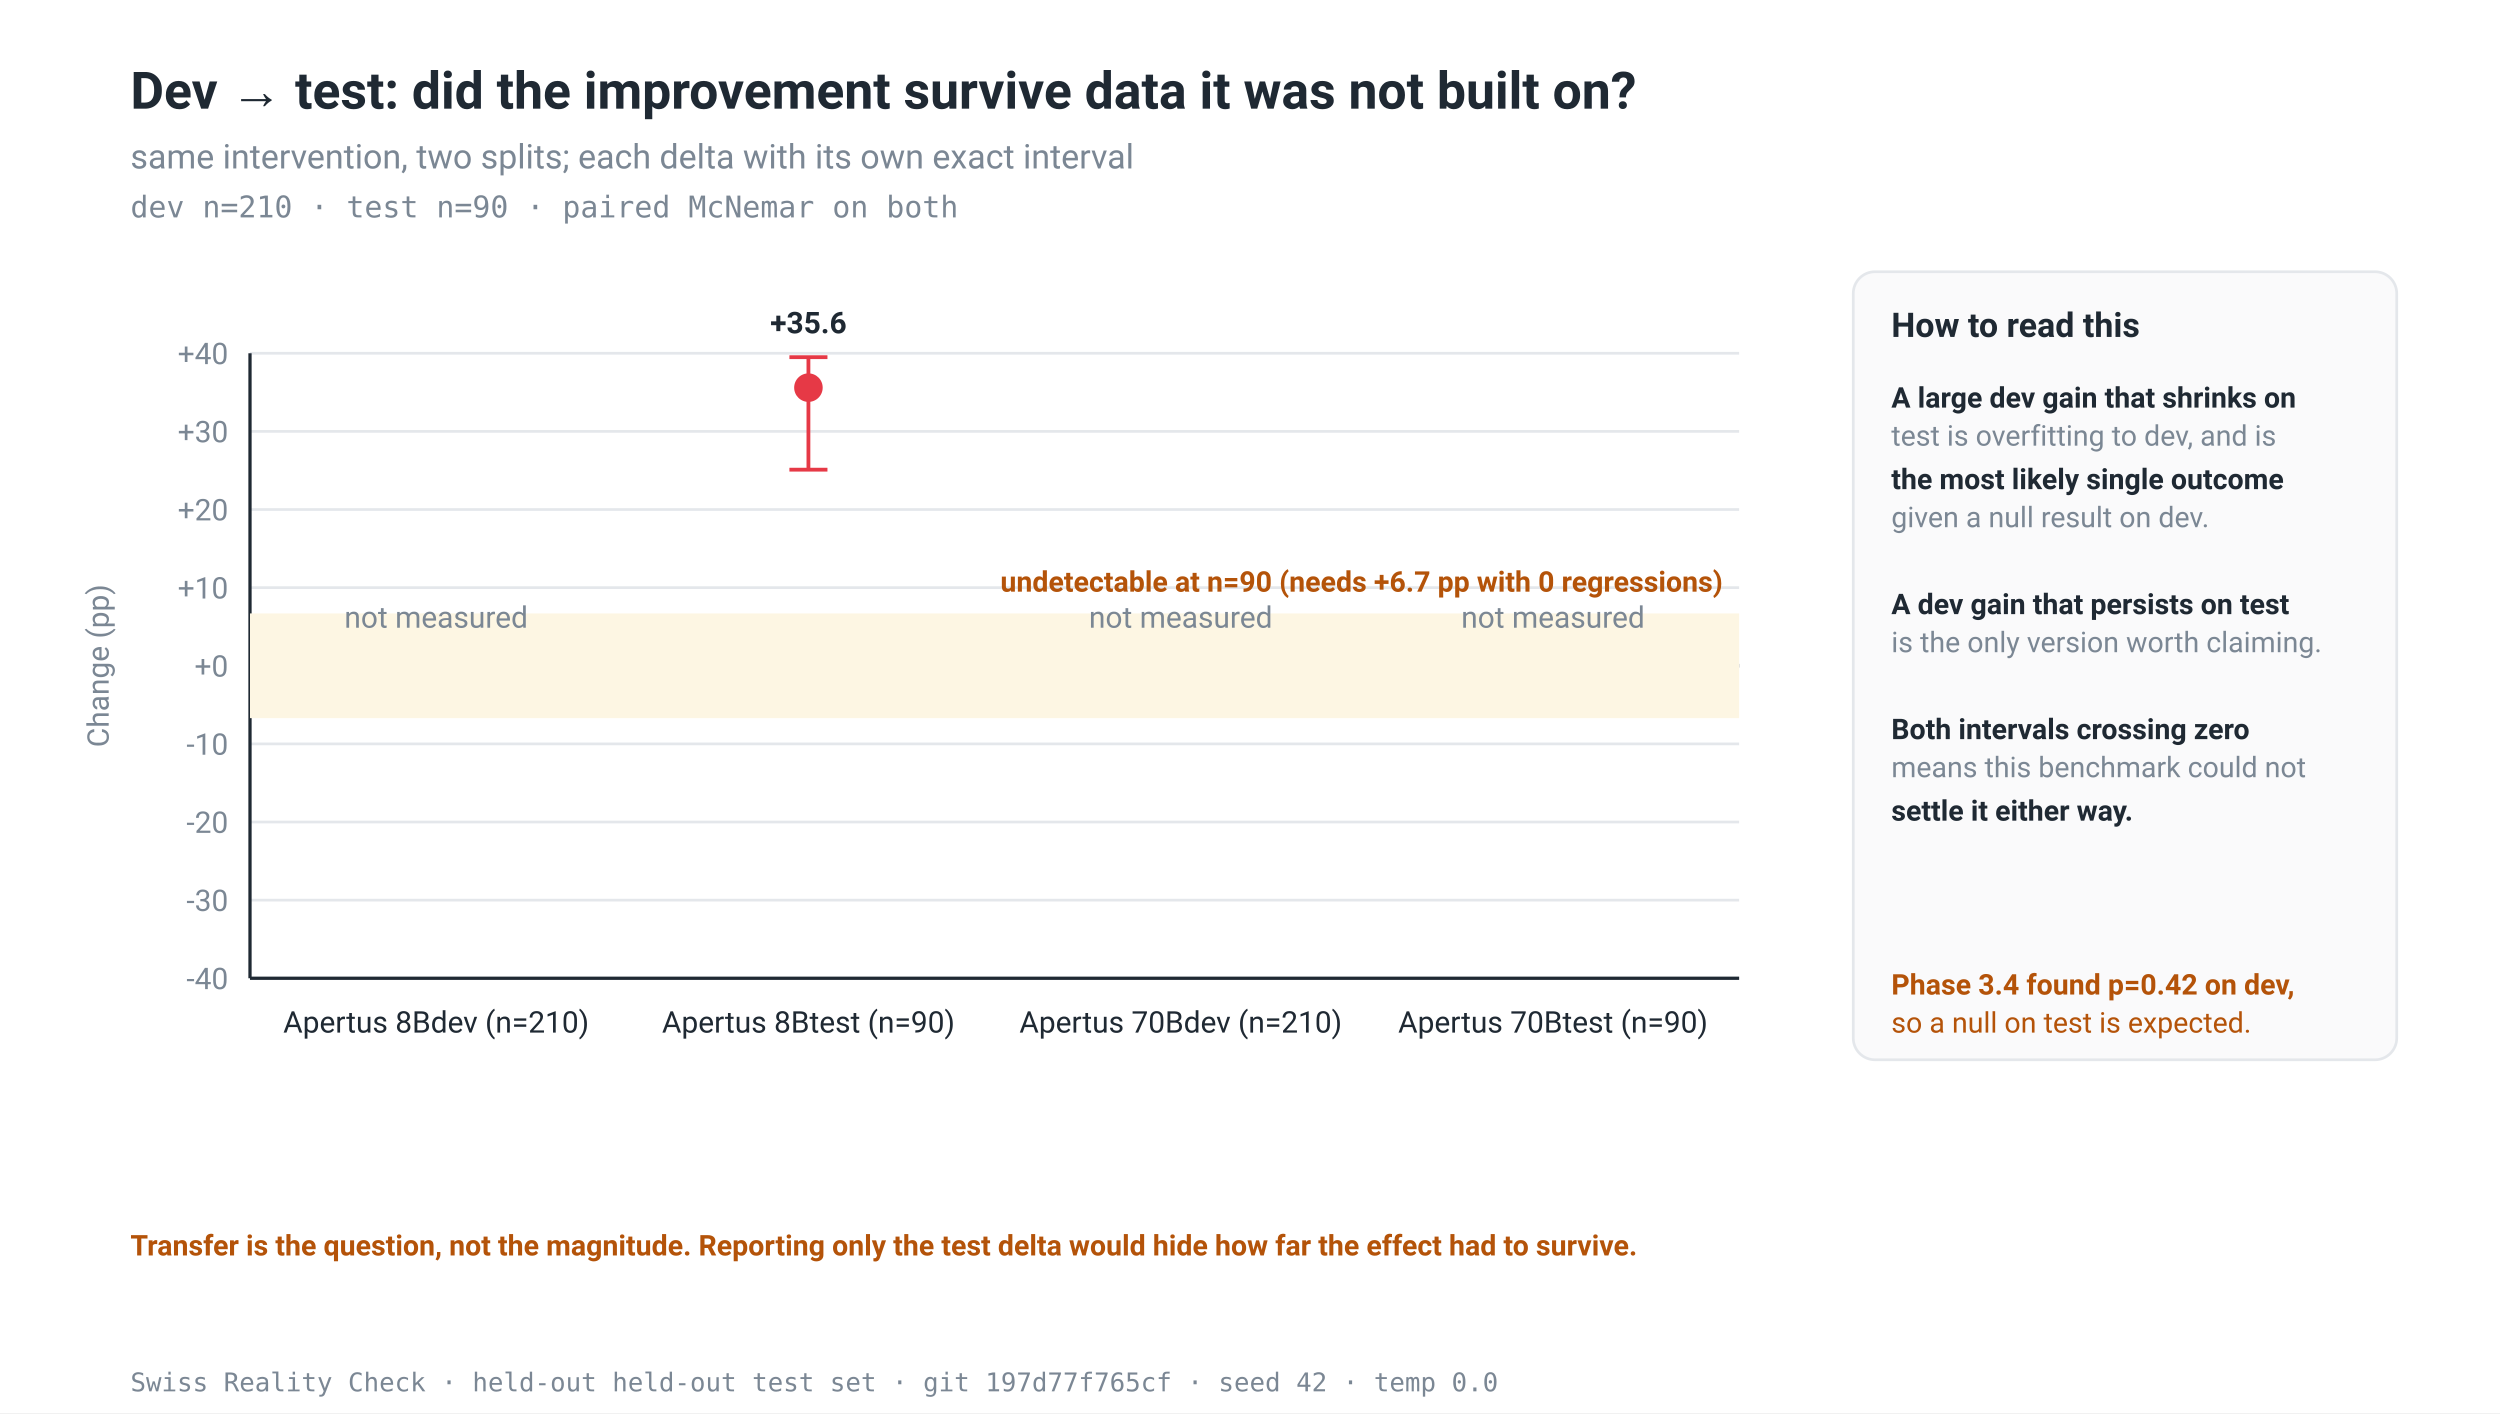
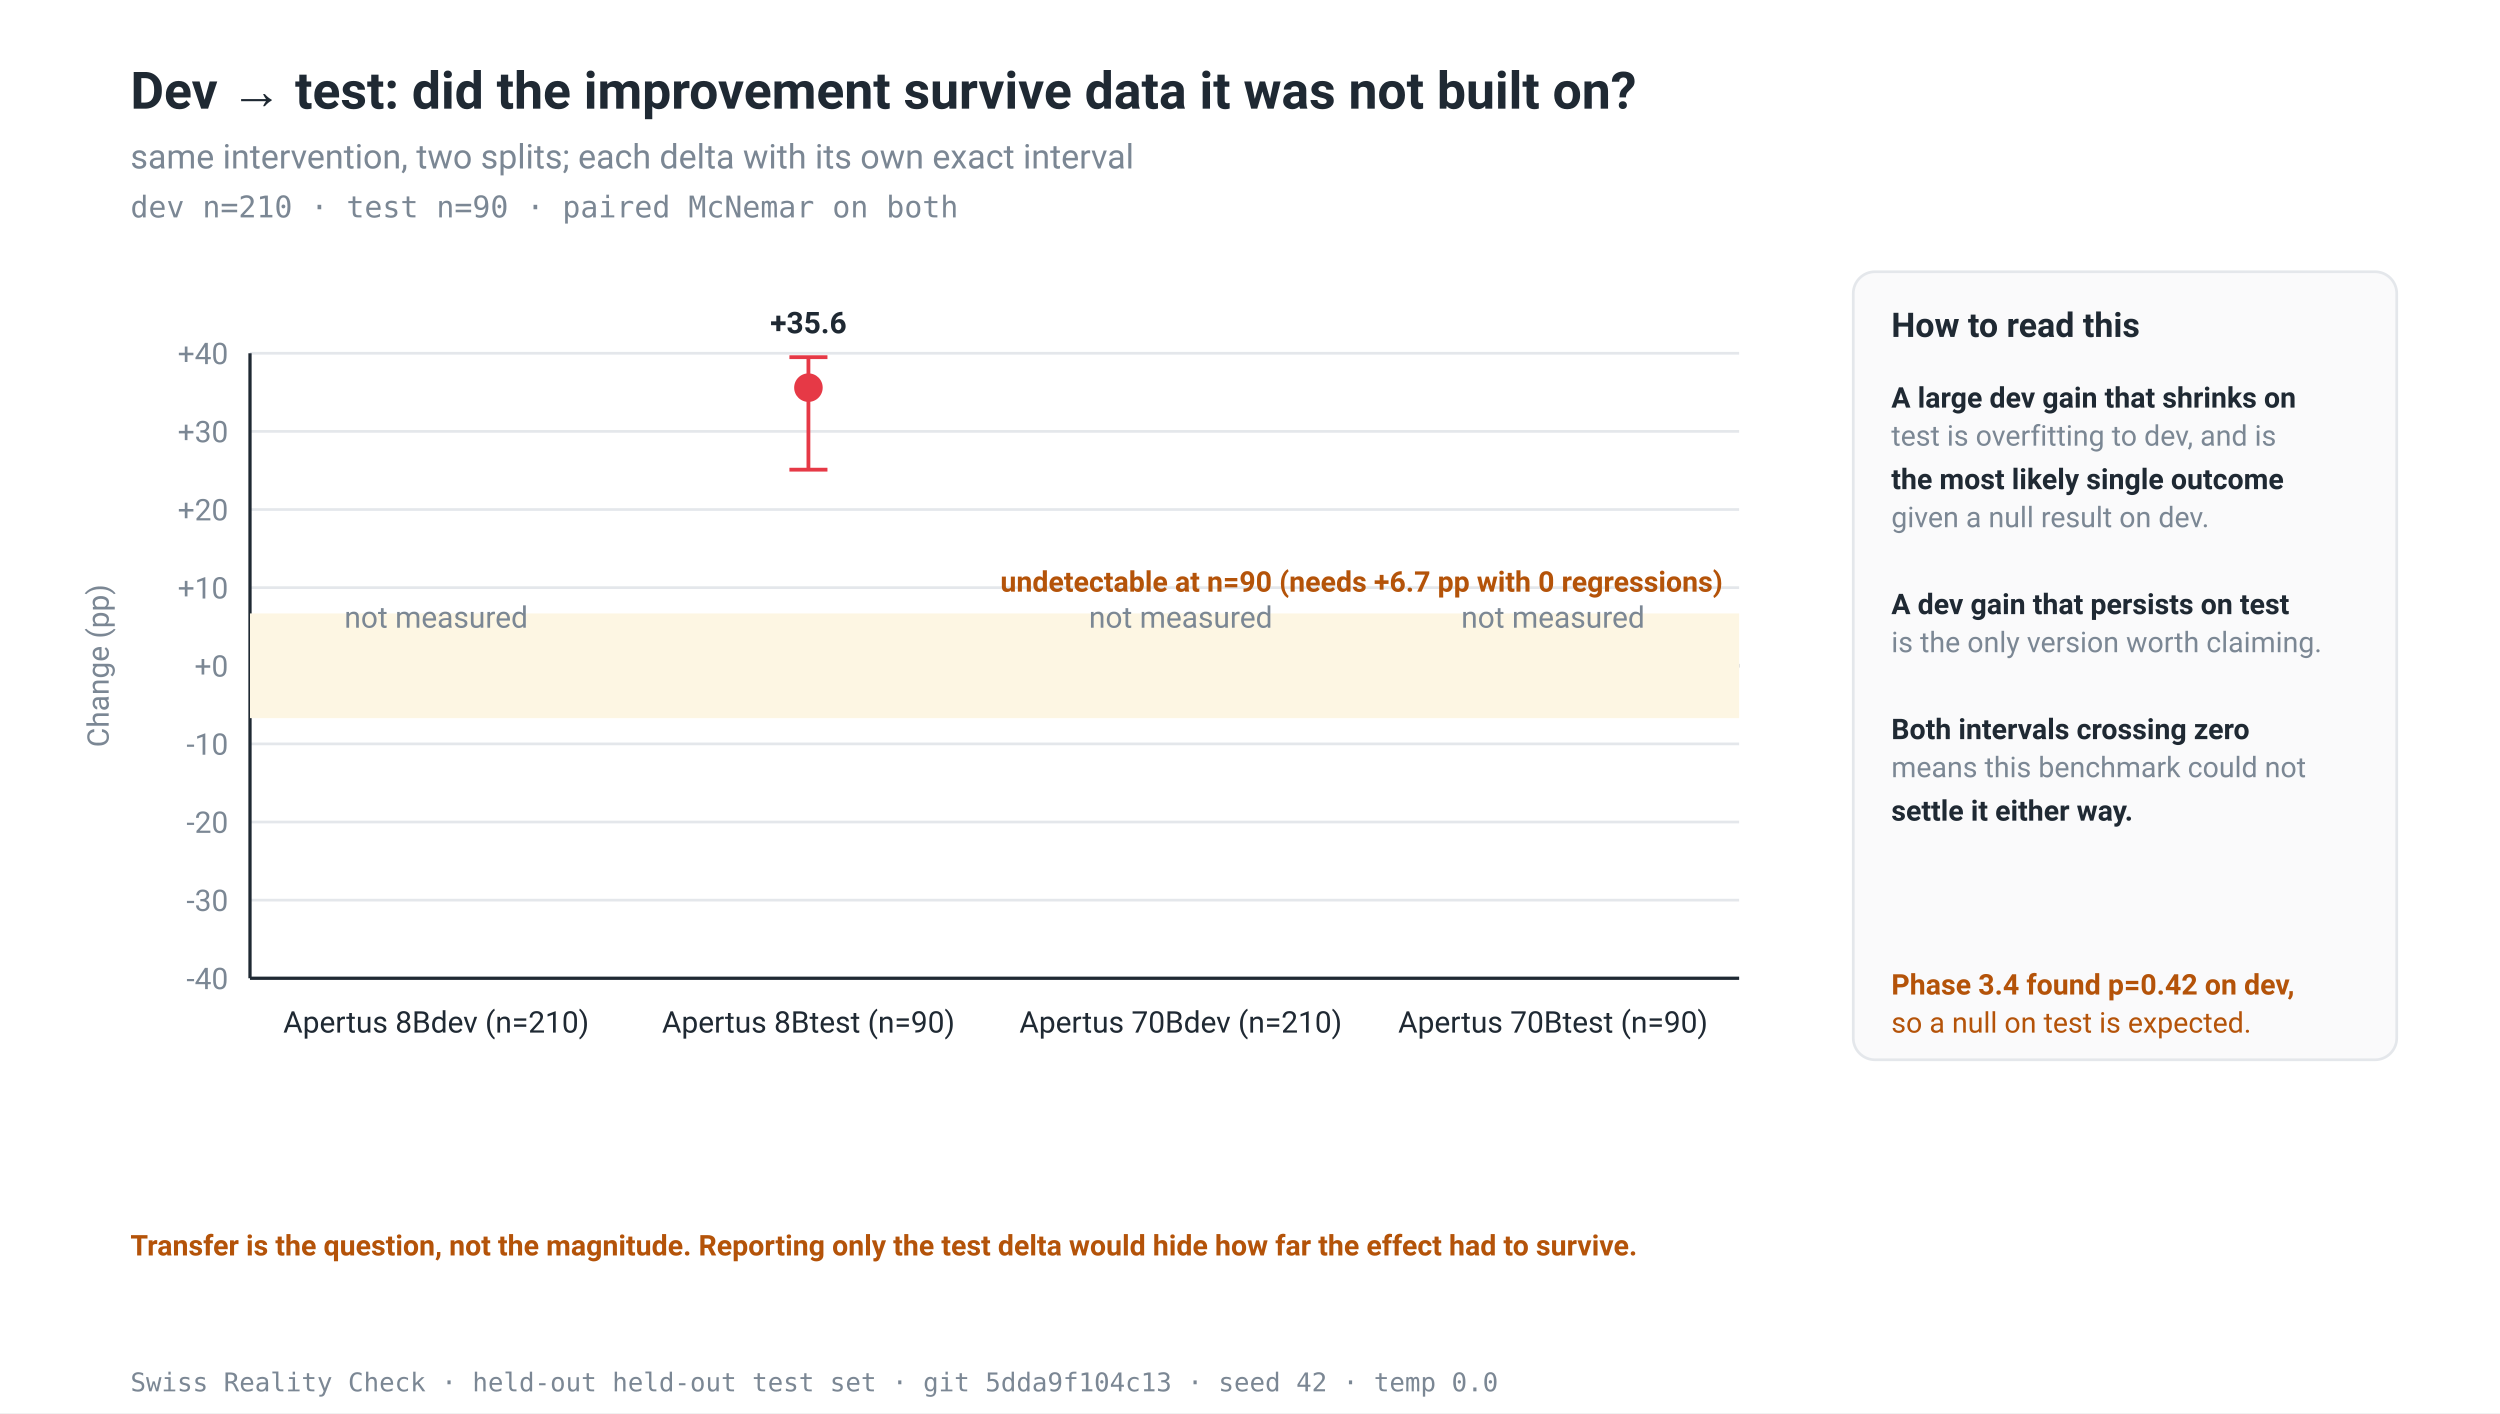
<svg xmlns="http://www.w3.org/2000/svg" width="920" height="520" viewBox="0 0 920 520" role="img" aria-labelledby="t" font-family="ui-sans-serif, -apple-system, 'Segoe UI', Roboto, 'Helvetica Neue', Arial, sans-serif">
  <rect width="920" height="520" fill="#FFFFFF" />
  <text x="48.00" y="40.00" font-family="ui-sans-serif, -apple-system, 'Segoe UI', Roboto, 'Helvetica Neue', Arial, sans-serif" font-size="19" fill="#1F2933" font-weight="bold" text-anchor="start" opacity="1.0" font-style="">Dev → test: did the improvement survive data it was not built on?</text>
  <text x="48.00" y="62.00" font-family="ui-sans-serif, -apple-system, 'Segoe UI', Roboto, 'Helvetica Neue', Arial, sans-serif" font-size="12.5" fill="#7B8794" font-weight="normal" text-anchor="start" opacity="1.0" font-style="">same intervention, two splits; each delta with its own exact interval</text>
  <text x="48.00" y="80.00" font-family="ui-monospace, SFMono-Regular, Menlo, Consolas, monospace" font-size="11" fill="#7B8794" font-weight="normal" text-anchor="start" opacity="1.0" font-style="">dev n=210 · test n=90 · paired McNemar on both</text>
  <line x1="92.00" y1="360.00" x2="640.00" y2="360.00" stroke="#E4E7EB" stroke-width="1" stroke-linecap="butt" />
  <text x="84.00" y="364.00" font-family="ui-sans-serif, -apple-system, 'Segoe UI', Roboto, 'Helvetica Neue', Arial, sans-serif" font-size="11" fill="#7B8794" font-weight="normal" text-anchor="end" opacity="1.0" font-style="">-40</text>
  <line x1="92.00" y1="331.25" x2="640.00" y2="331.25" stroke="#E4E7EB" stroke-width="1" stroke-linecap="butt" />
  <text x="84.00" y="335.25" font-family="ui-sans-serif, -apple-system, 'Segoe UI', Roboto, 'Helvetica Neue', Arial, sans-serif" font-size="11" fill="#7B8794" font-weight="normal" text-anchor="end" opacity="1.0" font-style="">-30</text>
  <line x1="92.00" y1="302.50" x2="640.00" y2="302.50" stroke="#E4E7EB" stroke-width="1" stroke-linecap="butt" />
  <text x="84.00" y="306.50" font-family="ui-sans-serif, -apple-system, 'Segoe UI', Roboto, 'Helvetica Neue', Arial, sans-serif" font-size="11" fill="#7B8794" font-weight="normal" text-anchor="end" opacity="1.0" font-style="">-20</text>
  <line x1="92.00" y1="273.75" x2="640.00" y2="273.75" stroke="#E4E7EB" stroke-width="1" stroke-linecap="butt" />
  <text x="84.00" y="277.75" font-family="ui-sans-serif, -apple-system, 'Segoe UI', Roboto, 'Helvetica Neue', Arial, sans-serif" font-size="11" fill="#7B8794" font-weight="normal" text-anchor="end" opacity="1.0" font-style="">-10</text>
  <line x1="92.00" y1="245.00" x2="640.00" y2="245.00" stroke="#E4E7EB" stroke-width="1" stroke-linecap="butt" />
  <text x="84.00" y="249.00" font-family="ui-sans-serif, -apple-system, 'Segoe UI', Roboto, 'Helvetica Neue', Arial, sans-serif" font-size="11" fill="#7B8794" font-weight="normal" text-anchor="end" opacity="1.0" font-style="">+0</text>
  <line x1="92.00" y1="216.25" x2="640.00" y2="216.25" stroke="#E4E7EB" stroke-width="1" stroke-linecap="butt" />
  <text x="84.00" y="220.25" font-family="ui-sans-serif, -apple-system, 'Segoe UI', Roboto, 'Helvetica Neue', Arial, sans-serif" font-size="11" fill="#7B8794" font-weight="normal" text-anchor="end" opacity="1.0" font-style="">+10</text>
  <line x1="92.00" y1="187.50" x2="640.00" y2="187.50" stroke="#E4E7EB" stroke-width="1" stroke-linecap="butt" />
  <text x="84.00" y="191.50" font-family="ui-sans-serif, -apple-system, 'Segoe UI', Roboto, 'Helvetica Neue', Arial, sans-serif" font-size="11" fill="#7B8794" font-weight="normal" text-anchor="end" opacity="1.0" font-style="">+20</text>
  <line x1="92.00" y1="158.75" x2="640.00" y2="158.75" stroke="#E4E7EB" stroke-width="1" stroke-linecap="butt" />
  <text x="84.00" y="162.75" font-family="ui-sans-serif, -apple-system, 'Segoe UI', Roboto, 'Helvetica Neue', Arial, sans-serif" font-size="11" fill="#7B8794" font-weight="normal" text-anchor="end" opacity="1.0" font-style="">+30</text>
  <line x1="92.00" y1="130.00" x2="640.00" y2="130.00" stroke="#E4E7EB" stroke-width="1" stroke-linecap="butt" />
  <text x="84.00" y="134.00" font-family="ui-sans-serif, -apple-system, 'Segoe UI', Roboto, 'Helvetica Neue', Arial, sans-serif" font-size="11" fill="#7B8794" font-weight="normal" text-anchor="end" opacity="1.0" font-style="">+40</text>
  <line x1="92.00" y1="130.00" x2="92.00" y2="360.00" stroke="#1F2933" stroke-width="1.2" stroke-linecap="butt" />
  <line x1="92.00" y1="360.00" x2="640.00" y2="360.00" stroke="#1F2933" stroke-width="1.2" stroke-linecap="butt" />
  <text x="40.00" y="245.00" font-family="ui-sans-serif, -apple-system, 'Segoe UI', Roboto, 'Helvetica Neue', Arial, sans-serif" font-size="11" fill="#7B8794" font-weight="normal" text-anchor="middle" transform="rotate(-90 40.00 245.00)">Change (pp)</text>
  <line x1="92.00" y1="245.00" x2="640.00" y2="245.00" stroke="#1F2933" stroke-width="1.4" stroke-linecap="butt" />
  <text x="636.00" y="239.00" font-family="ui-sans-serif, -apple-system, 'Segoe UI', Roboto, 'Helvetica Neue', Arial, sans-serif" font-size="11" fill="#1F2933" font-weight="bold" text-anchor="end" opacity="1.0" font-style="">no change</text>
  <rect x="92.00" y="225.74" width="548.00" height="38.53" rx="0" fill="#FDF6E3" stroke="none" stroke-width="1" opacity="1.0" />
  <text x="634.00" y="217.74" font-family="ui-sans-serif, -apple-system, 'Segoe UI', Roboto, 'Helvetica Neue', Arial, sans-serif" font-size="10.5" fill="#B45309" font-weight="bold" text-anchor="end" opacity="1.0" font-style="">undetectable at n=90 (needs +6.7 pp with 0 regressions)</text>
  <text x="160.50" y="231.00" font-family="ui-sans-serif, -apple-system, 'Segoe UI', Roboto, 'Helvetica Neue', Arial, sans-serif" font-size="11" fill="#7B8794" font-weight="normal" text-anchor="middle" opacity="1.0" font-style="">not measured</text>
  <circle cx="297.50" cy="142.65" r="6" fill="#E63946" stroke="#FFFFFF" stroke-width="1.5" opacity="1.0" />
  <line x1="297.50" y1="172.84" x2="297.50" y2="131.44" stroke="#E63946" stroke-width="1.4" stroke-linecap="butt" />
  <line x1="290.50" y1="172.84" x2="304.50" y2="172.84" stroke="#E63946" stroke-width="1.4" stroke-linecap="butt" />
  <line x1="290.50" y1="131.44" x2="304.50" y2="131.44" stroke="#E63946" stroke-width="1.4" stroke-linecap="butt" />
  <text x="297.50" y="122.65" font-family="ui-sans-serif, -apple-system, 'Segoe UI', Roboto, 'Helvetica Neue', Arial, sans-serif" font-size="11" fill="#1F2933" font-weight="bold" text-anchor="middle" opacity="1.0" font-style="">+35.6</text>
  <text x="434.50" y="231.00" font-family="ui-sans-serif, -apple-system, 'Segoe UI', Roboto, 'Helvetica Neue', Arial, sans-serif" font-size="11" fill="#7B8794" font-weight="normal" text-anchor="middle" opacity="1.0" font-style="">not measured</text>
  <text x="571.50" y="231.00" font-family="ui-sans-serif, -apple-system, 'Segoe UI', Roboto, 'Helvetica Neue', Arial, sans-serif" font-size="11" fill="#7B8794" font-weight="normal" text-anchor="middle" opacity="1.0" font-style="">not measured</text>
  <text x="160.50" y="380.00" font-family="ui-sans-serif, -apple-system, 'Segoe UI', Roboto, 'Helvetica Neue', Arial, sans-serif" font-size="11" fill="#1F2933" font-weight="normal" text-anchor="middle" opacity="1.0" font-style="">Apertus 8B
dev (n=210)</text>
  <text x="297.50" y="380.00" font-family="ui-sans-serif, -apple-system, 'Segoe UI', Roboto, 'Helvetica Neue', Arial, sans-serif" font-size="11" fill="#1F2933" font-weight="normal" text-anchor="middle" opacity="1.0" font-style="">Apertus 8B
test (n=90)</text>
  <text x="434.50" y="380.00" font-family="ui-sans-serif, -apple-system, 'Segoe UI', Roboto, 'Helvetica Neue', Arial, sans-serif" font-size="11" fill="#1F2933" font-weight="normal" text-anchor="middle" opacity="1.0" font-style="">Apertus 70B
dev (n=210)</text>
  <text x="571.50" y="380.00" font-family="ui-sans-serif, -apple-system, 'Segoe UI', Roboto, 'Helvetica Neue', Arial, sans-serif" font-size="11" fill="#1F2933" font-weight="normal" text-anchor="middle" opacity="1.0" font-style="">Apertus 70B
test (n=90)</text>
  <rect x="682.00" y="100.00" width="200.00" height="290.00" rx="8" fill="#FAFAFB" stroke="#E4E7EB" stroke-width="1" opacity="1.0" />
  <text x="696.00" y="124.00" font-family="ui-sans-serif, -apple-system, 'Segoe UI', Roboto, 'Helvetica Neue', Arial, sans-serif" font-size="12.5" fill="#1F2933" font-weight="bold" text-anchor="start" opacity="1.0" font-style="">How to read this</text>
  <text x="696.00" y="150.00" font-family="ui-sans-serif, -apple-system, 'Segoe UI', Roboto, 'Helvetica Neue', Arial, sans-serif" font-size="10.5" fill="#1F2933" font-weight="bold" text-anchor="start" opacity="1.0" font-style="">A large dev gain that shrinks on</text>
  <text x="696.00" y="164.00" font-family="ui-sans-serif, -apple-system, 'Segoe UI', Roboto, 'Helvetica Neue', Arial, sans-serif" font-size="10.5" fill="#7B8794" font-weight="normal" text-anchor="start" opacity="1.0" font-style="">test is overfitting to dev, and is</text>
  <text x="696.00" y="180.00" font-family="ui-sans-serif, -apple-system, 'Segoe UI', Roboto, 'Helvetica Neue', Arial, sans-serif" font-size="10.5" fill="#1F2933" font-weight="bold" text-anchor="start" opacity="1.0" font-style="">the most likely single outcome</text>
  <text x="696.00" y="194.00" font-family="ui-sans-serif, -apple-system, 'Segoe UI', Roboto, 'Helvetica Neue', Arial, sans-serif" font-size="10.5" fill="#7B8794" font-weight="normal" text-anchor="start" opacity="1.0" font-style="">given a null result on dev.</text>
  <text x="696.00" y="226.00" font-family="ui-sans-serif, -apple-system, 'Segoe UI', Roboto, 'Helvetica Neue', Arial, sans-serif" font-size="10.5" fill="#1F2933" font-weight="bold" text-anchor="start" opacity="1.0" font-style="">A dev gain that persists on test</text>
  <text x="696.00" y="240.00" font-family="ui-sans-serif, -apple-system, 'Segoe UI', Roboto, 'Helvetica Neue', Arial, sans-serif" font-size="10.5" fill="#7B8794" font-weight="normal" text-anchor="start" opacity="1.0" font-style="">is the only version worth claiming.</text>
  <text x="696.00" y="272.00" font-family="ui-sans-serif, -apple-system, 'Segoe UI', Roboto, 'Helvetica Neue', Arial, sans-serif" font-size="10.5" fill="#1F2933" font-weight="bold" text-anchor="start" opacity="1.0" font-style="">Both intervals crossing zero</text>
  <text x="696.00" y="286.00" font-family="ui-sans-serif, -apple-system, 'Segoe UI', Roboto, 'Helvetica Neue', Arial, sans-serif" font-size="10.5" fill="#7B8794" font-weight="normal" text-anchor="start" opacity="1.0" font-style="">means this benchmark could not</text>
  <text x="696.00" y="302.00" font-family="ui-sans-serif, -apple-system, 'Segoe UI', Roboto, 'Helvetica Neue', Arial, sans-serif" font-size="10.5" fill="#1F2933" font-weight="bold" text-anchor="start" opacity="1.0" font-style="">settle it either way.</text>
  <text x="696.00" y="366.00" font-family="ui-sans-serif, -apple-system, 'Segoe UI', Roboto, 'Helvetica Neue', Arial, sans-serif" font-size="10.5" fill="#B45309" font-weight="bold" text-anchor="start" opacity="1.0" font-style="">Phase 3.4 found p=0.42 on dev,</text>
  <text x="696.00" y="380.00" font-family="ui-sans-serif, -apple-system, 'Segoe UI', Roboto, 'Helvetica Neue', Arial, sans-serif" font-size="10.5" fill="#B45309" font-weight="normal" text-anchor="start" opacity="1.0" font-style="">so a null on test is expected.</text>
  <text x="48.00" y="462.00" font-family="ui-sans-serif, -apple-system, 'Segoe UI', Roboto, 'Helvetica Neue', Arial, sans-serif" font-size="10.5" fill="#B45309" font-weight="bold" text-anchor="start" opacity="1.0" font-style="">Transfer is the question, not the magnitude. Reporting only the test delta would hide how far the effect had to survive.</text>
-   <text x="48.00" y="512.00" font-family="ui-monospace, SFMono-Regular, Menlo, Consolas, monospace" font-size="9.5" fill="#7B8794" font-weight="normal" text-anchor="start" opacity="1.0" font-style="">Swiss Reality Check · held-out held-out test set · git 197d77f765cf · seed 42 · temp 0.0</text>
+   <text x="48.00" y="512.00" font-family="ui-monospace, SFMono-Regular, Menlo, Consolas, monospace" font-size="9.5" fill="#7B8794" font-weight="normal" text-anchor="start" opacity="1.0" font-style="">Swiss Reality Check · held-out held-out test set · git 5dda9f104c13 · seed 42 · temp 0.0</text>
</svg>
